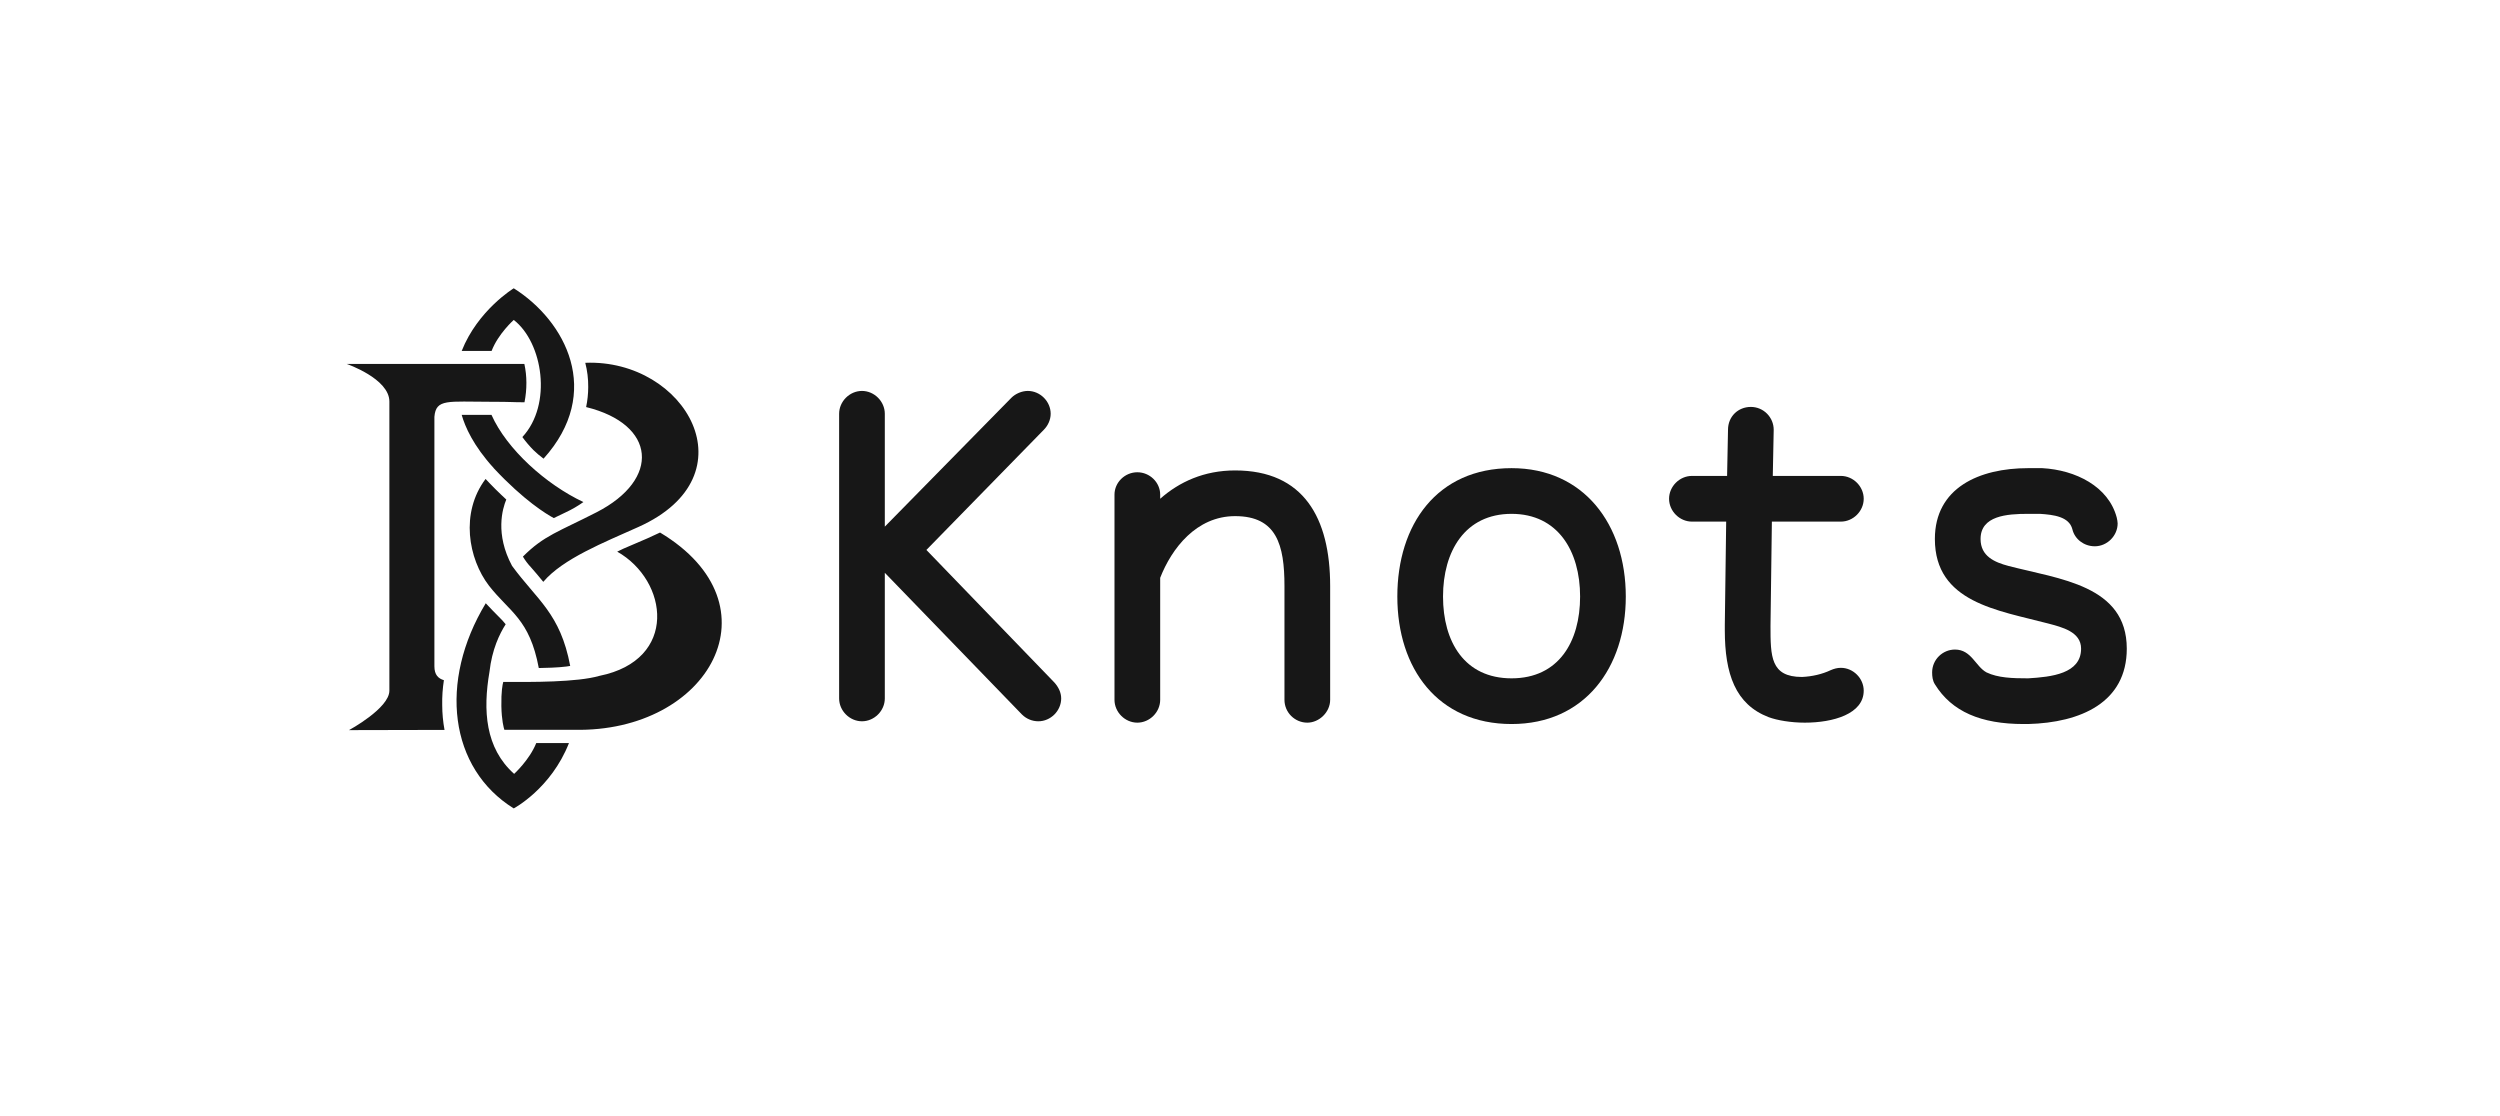
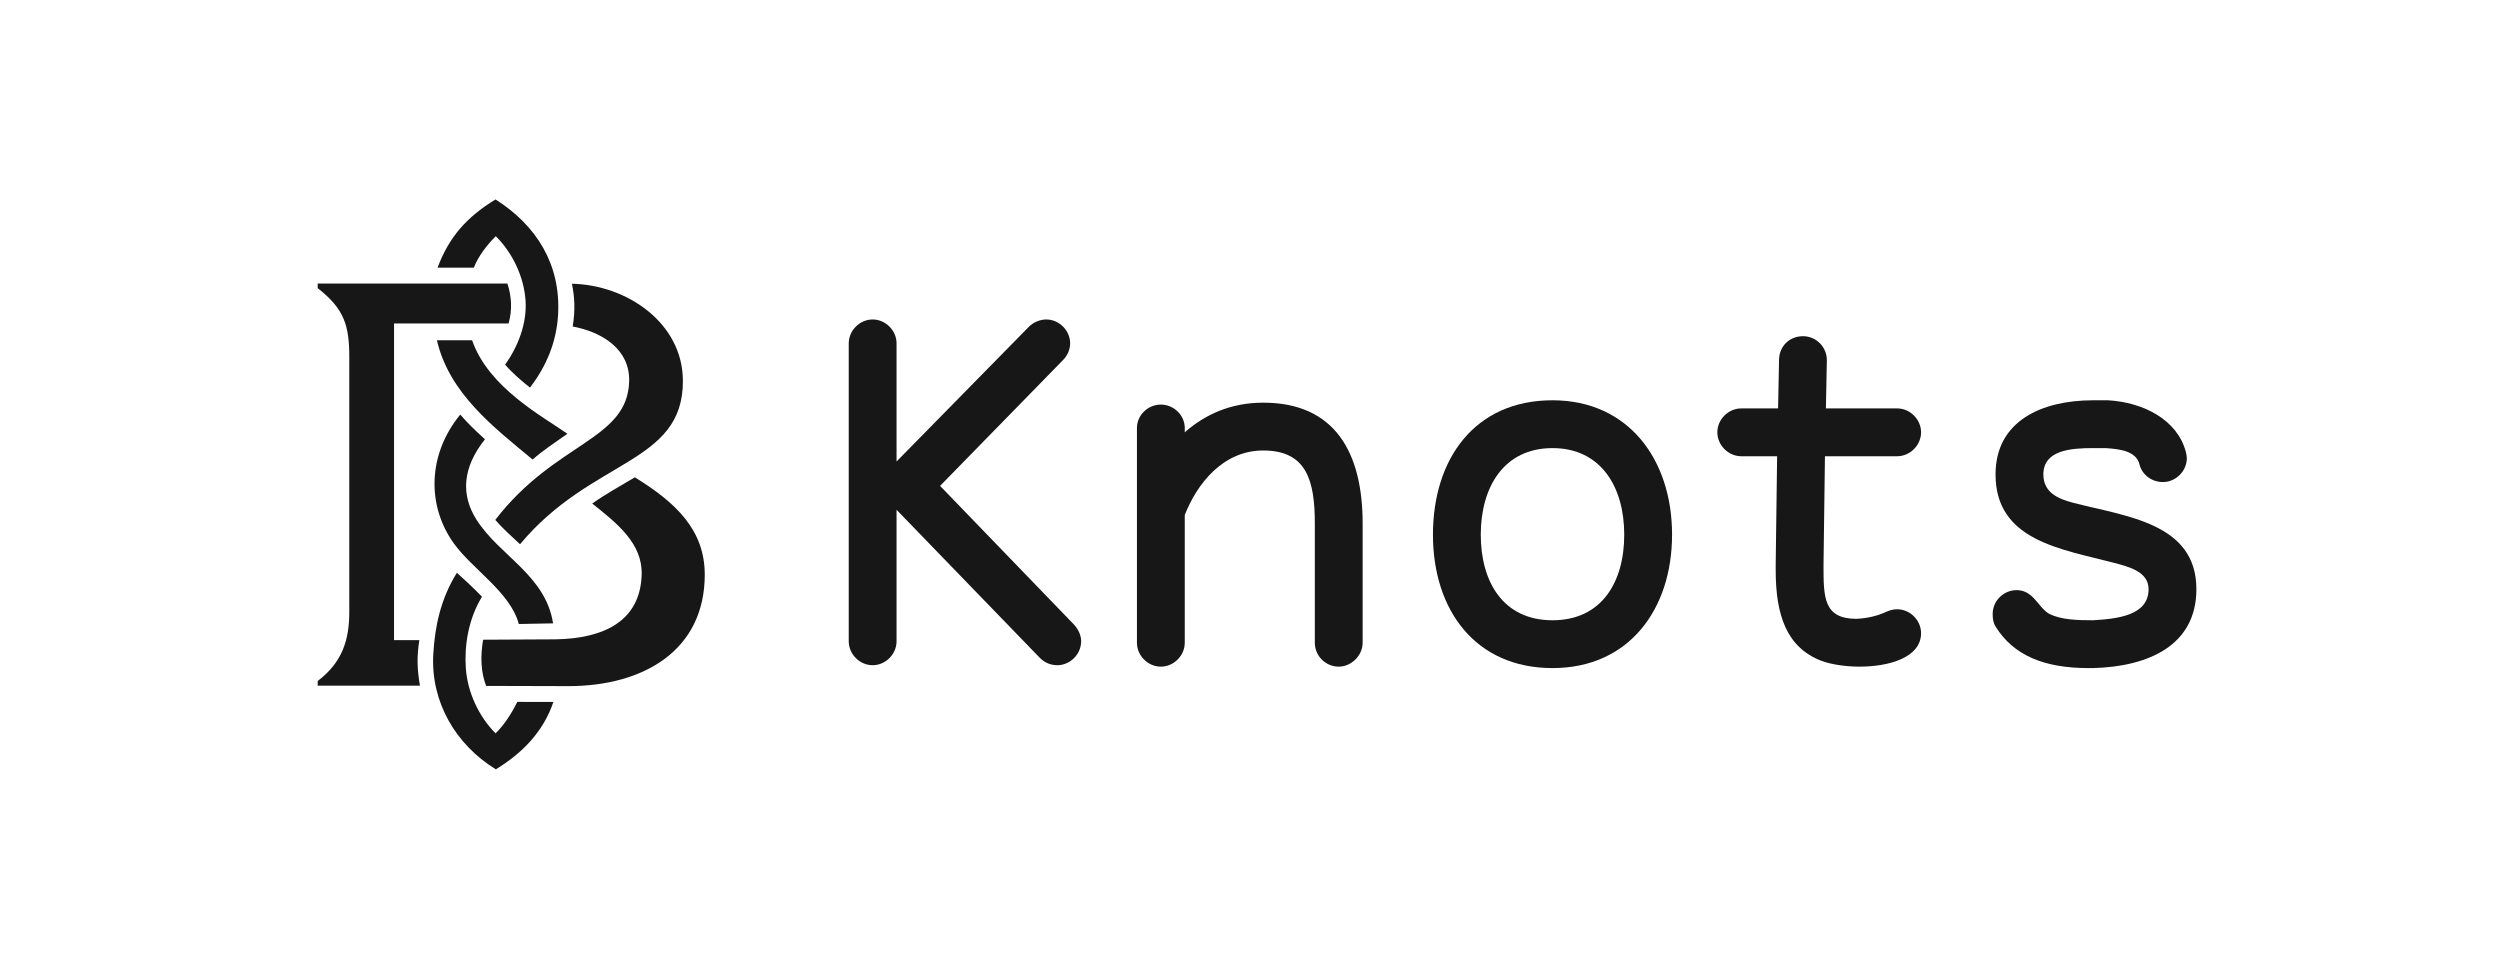
- <svg xmlns="http://www.w3.org/2000/svg" width="1024" height="457" viewBox="0 0 1024 457" fill="none">
-   <path d="M202.259 191.758C193.834 182.508 190.483 174.771 189.108 169.935H201.315C207.571 184.012 223.665 198.46 238.965 205.638C236.675 207.267 234.24 208.682 231.691 209.864C229.183 211.088 227.694 211.798 226.827 212.201C223.77 210.56 214.63 205.019 202.25 191.777L202.259 191.758ZM240.936 158.522C240.928 161.282 240.641 164.034 240.079 166.736C268.768 173.772 270.721 196.31 244.364 209.823C228.734 217.839 222.821 219.306 214.186 227.988C215.12 229.565 216.229 231.034 217.49 232.365C218.866 233.882 220.997 236.458 222.532 238.324C230.526 228.872 247.344 222.203 261.539 215.827C308.449 194.742 280.791 146.939 239.726 148.603C240.562 151.842 240.969 155.177 240.936 158.522ZM232.034 273.004C232.621 272.921 233.125 272.843 233.556 272.765C229.5 251.195 219.993 245.827 209.721 231.755C202.731 218.71 205.82 208.31 207.374 204.606C206.169 203.492 204.496 201.92 202.901 200.33C201.223 198.652 199.875 197.231 198.895 196.177C188.462 210.029 191.808 228.845 200.293 239.91C208.763 250.75 216.908 253.45 220.69 273.627C223.17 273.591 228.693 273.462 232.034 273.004ZM142.951 299.057L182.077 298.97C181.461 295.63 181.145 292.241 181.133 288.845C181.063 285.418 181.293 281.992 181.82 278.605C179.529 277.913 177.929 276.437 177.929 272.921V170.742C178.538 163.243 183.47 164.568 200.893 164.568C210.06 164.568 210.12 164.797 214.832 164.765C215.36 162.129 215.621 159.446 215.611 156.757C215.608 154.168 215.328 151.587 214.777 149.057H209.689C197.056 149.098 156.17 149.057 141.997 149.057C141.997 149.057 159.489 155.08 159.489 164.458V282.9C159.489 290.124 142.951 299.057 142.951 299.057ZM258.996 223.166C256.245 224.275 254.169 225.265 252.812 225.957C273.746 237.806 277.944 270.304 245.515 276.836C236.384 279.485 217.66 279.389 206.137 279.311C205.848 280.342 205.257 283.225 205.362 289.207C205.467 295.074 206.343 298.168 206.586 298.924H235.188C290.678 300.093 319.743 247.752 270.354 218.124C268.556 219.036 261.973 221.969 258.996 223.166ZM201.361 143.74C204.051 136.713 210.432 131.043 210.432 131.043C222.349 140.288 226.364 165.641 213.961 179.016C215.336 180.9 216.848 182.681 218.485 184.342C219.789 185.61 221.176 186.789 222.638 187.871C247.183 160.644 231.636 131.419 210.432 118.085C210.432 118.085 195.727 127.009 189.108 143.754L201.361 143.74ZM219.645 304.37C216.867 311.277 210.592 316.98 210.592 316.98C198.702 306.364 197.79 290.921 200.485 275.209C201.521 265.963 204.61 259.652 207.127 255.696C206.267 254.625 205.337 253.611 204.344 252.661C202.891 251.25 200.618 248.852 198.968 247.092C179.542 279.247 184.03 314.743 210.427 331.125C210.427 331.125 225.7 323.062 233.043 304.37H219.645Z" fill="#171717" />
-   <path d="M343.705 286.082V169.483C343.705 164.43 348.009 160.125 353.063 160.125C358.116 160.125 362.42 164.43 362.42 169.483V215.711L414.263 162.933C415.947 161.248 418.567 160.125 421 160.125C426.053 160.125 430.358 164.43 430.358 169.483C430.358 171.916 429.235 174.349 427.551 176.034L379.452 225.256L431.855 279.531C433.54 281.403 434.663 283.648 434.663 286.082C434.663 291.135 430.358 295.439 425.305 295.439C422.872 295.439 420.439 294.504 418.567 292.632L362.42 234.614V286.082C362.42 291.135 358.116 295.439 353.063 295.439C348.009 295.439 343.705 291.135 343.705 286.082Z" fill="#171717" />
-   <path d="M456.495 286.643V202.61C456.495 197.557 460.8 193.439 465.853 193.439C470.906 193.439 475.211 197.557 475.211 202.61V204.294C483.072 197.37 493.178 192.691 505.905 192.691C533.978 192.691 544.833 212.155 544.833 240.041V286.643C544.833 291.696 540.341 296.001 535.475 296.001C530.422 296.001 526.117 291.883 526.117 286.643V240.041C526.117 223.197 522.936 211.406 505.905 211.406C489.996 211.406 479.89 224.694 475.211 236.672V286.643C475.211 291.696 470.906 296.001 465.853 296.001C460.8 296.001 456.495 291.696 456.495 286.643Z" fill="#171717" />
-   <path d="M572.347 244.346C572.347 214.775 588.629 191.755 619.136 191.755C648.706 191.755 665.925 214.775 665.925 244.346C665.925 273.542 649.081 296.562 619.136 296.562C589.003 296.562 572.347 273.916 572.347 244.346ZM591.062 244.346C591.062 262.874 599.859 277.847 619.136 277.847C638.413 277.847 647.209 262.874 647.209 244.346C647.209 225.63 638.038 210.47 619.136 210.47C600.046 210.47 591.062 225.817 591.062 244.346Z" fill="#171717" />
-   <path d="M683.65 204.294C683.65 199.241 687.954 194.937 693.007 194.937H707.418L707.793 176.034C707.793 170.606 711.91 166.676 717.151 166.676C722.391 166.676 726.508 170.981 726.508 176.034L726.134 194.937H754.02C759.074 194.937 763.378 199.241 763.378 204.294C763.378 209.348 759.074 213.652 754.02 213.652H725.76L725.198 256.324C725.198 268.863 725.198 277.285 738.112 277.285C742.229 277.098 746.347 276.162 749.903 274.478C751.213 273.916 752.523 273.542 754.02 273.542C759.074 273.542 763.378 277.847 763.378 282.9C763.378 292.445 750.839 296.001 739.235 296.001C733.62 296.001 728.006 295.065 724.45 293.755C710.787 288.515 706.483 275.975 706.483 258.195V255.949L707.044 213.652H693.007C687.954 213.652 683.65 209.348 683.65 204.294Z" fill="#171717" />
-   <path d="M791.401 275.414C791.401 270.173 795.706 266.056 800.759 266.056C807.496 266.056 809.181 272.981 813.673 275.414C818.351 277.66 824.34 277.847 830.704 277.847C840.249 277.285 852.414 275.975 852.414 265.681C852.414 258.757 844.553 256.885 838.939 255.388C818.351 249.96 792.524 246.779 792.524 220.764C792.524 199.803 810.678 191.755 830.704 191.755H836.506C850.168 192.504 863.643 199.241 867.012 211.968C867.199 212.903 867.386 213.652 867.386 214.401C867.386 219.454 863.082 223.759 858.029 223.759C853.537 223.759 849.794 220.764 848.858 216.834C847.548 211.593 841.184 210.845 835.57 210.47H830.704C822.095 210.47 811.239 211.219 811.239 220.764C811.239 227.876 817.041 230.309 822.656 231.806C843.43 237.234 871.129 239.667 871.129 265.681C871.129 287.766 852.227 296.001 830.704 296.562H828.832C811.427 296.562 799.449 291.509 792.524 280.28C791.588 278.782 791.401 277.098 791.401 275.414Z" fill="#171717" />
+ <svg xmlns="http://www.w3.org/2000/svg" width="1024" height="397" viewBox="0 0 1024 397" fill="none">
+   <path d="M212.504 255.591C209.052 242.607 193.518 233.213 185.864 222.54C174.802 207.117 175.114 186.168 188.51 169.812C192.404 174.174 193.339 175.034 198.634 179.937C189.417 191.509 188.705 202.637 195.152 212.831C204.531 227.662 223.459 235.569 226.544 255.328C226.544 255.328 219.535 255.483 212.504 255.591Z" fill="#171717" />
+   <path d="M242.588 206.261C252.713 214.361 263.21 222.526 262.827 235.387C262.264 254.301 247.518 261.557 227.479 261.87C225.062 261.907 197.884 262.025 197.884 262.025C196.663 269.219 197.027 275.483 199.127 280.947C199.127 280.947 232.831 281.041 232.746 281.041C263.696 281.041 288.667 266.342 288.667 235.387C288.667 216.957 276.701 205.794 260.034 195.514C253.492 199.408 248.04 202.367 242.588 206.261Z" fill="#171717" />
+   <path d="M212.993 222.928C209.855 219.987 205.672 216.231 202.868 212.959C227.507 180.872 257.104 180.405 257.707 156.111C258.026 143.234 246.938 136.077 234.584 133.731C235.679 126.85 235.366 121.846 234.271 116.217C256.634 116.686 279.715 132.167 279.715 156.111C279.715 190.218 242.42 187.629 212.993 222.928Z" fill="#171717" />
+   <path d="M171.758 262.201H161.395L161.402 132.481C161.402 132.481 192.903 132.481 208.311 132.481C209.875 127.008 209.583 121.397 207.818 116.126H130.126V118.033C141.072 126.538 143.067 133.438 143.067 146.272V250.71C143.067 262.238 140.134 271.346 130.126 278.938V280.845C130.126 280.845 159.12 280.814 172.008 280.845C170.831 273.981 170.714 268.881 171.758 262.201Z" fill="#171717" />
+   <path d="M203.08 96.745C209.975 103.619 214.596 113.357 215.264 123.086C215.899 132.318 212.273 141.823 206.905 149.369C209.962 152.9 213.626 156.007 217.07 158.752C223.846 149.962 227.946 140.053 228.592 128.915C229.779 108.453 219.847 92.397 202.972 81.688C191.164 88.898 183.917 97.057 179.226 109.649C184.138 109.649 189.137 109.638 194.082 109.649C195.802 105.114 199.582 100.14 203.08 96.745Z" fill="#171717" />
+   <path d="M211.89 287.475C209.659 292.032 206.632 296.835 202.991 300.369C196.095 293.495 191.474 283.445 190.806 273.717C190.172 264.484 191.787 253.651 197.416 244.424C193.834 240.686 190.563 237.726 187.136 234.611C180.412 245.401 178.124 256.749 177.478 267.888C176.342 287.475 186.652 305.029 203.098 315.115C214.055 308.424 222.556 299.66 226.682 287.507C221.769 287.507 216.856 287.507 211.911 287.496L211.89 287.475Z" fill="#171717" />
+   <path d="M232.395 177.674C222.473 170.649 200.128 158.919 193.37 139.361H178.952C184.009 161.034 201.887 174.743 218.164 188.228C222.699 184.242 226.453 181.897 232.395 177.674Z" fill="#171717" />
+   <path d="M347.641 262.677V140.646C347.641 135.357 352.147 130.852 357.435 130.852C362.724 130.852 367.229 135.357 367.229 140.646V189.028L421.487 133.79C423.25 132.028 425.992 130.852 428.538 130.852C433.827 130.852 438.332 135.357 438.332 140.646C438.332 143.193 437.157 145.739 435.394 147.502L385.054 199.017L439.899 255.822C441.662 257.78 442.837 260.131 442.837 262.677C442.837 267.966 438.332 272.471 433.044 272.471C430.497 272.471 427.951 271.492 425.992 269.533L367.229 208.811V262.677C367.229 267.966 362.724 272.471 357.435 272.471C352.147 272.471 347.641 267.966 347.641 262.677Z" fill="#171717" />
+   <path d="M465.688 263.265V175.316C465.688 170.028 470.193 165.718 475.482 165.718C480.77 165.718 485.275 170.028 485.275 175.316V177.079C493.502 169.832 504.079 164.935 517.399 164.935C546.781 164.935 558.141 185.306 558.141 214.492V263.265C558.141 268.554 553.44 273.059 548.348 273.059C543.059 273.059 538.554 268.749 538.554 263.265V214.492C538.554 196.863 535.224 184.522 517.399 184.522C500.75 184.522 490.172 198.43 485.275 210.966V263.265C485.275 268.554 480.77 273.059 475.482 273.059C470.193 273.059 465.688 268.554 465.688 263.265Z" fill="#171717" />
+   <path d="M586.937 218.997C586.937 188.048 603.978 163.955 635.906 163.955C666.855 163.955 684.875 188.048 684.875 218.997C684.875 249.553 667.246 273.646 635.906 273.646C604.37 273.646 586.937 249.945 586.937 218.997ZM606.525 218.997C606.525 238.389 615.731 254.059 635.906 254.059C656.081 254.059 665.288 238.389 665.288 218.997C665.288 199.409 655.69 183.543 635.906 183.543C615.927 183.543 606.525 199.605 606.525 218.997Z" fill="#171717" />
+   <path d="M703.426 177.079C703.426 171.79 707.931 167.285 713.22 167.285H728.302L728.694 147.502C728.694 141.821 733.003 137.708 738.488 137.708C743.973 137.708 748.282 142.213 748.282 147.502L747.89 167.285H777.076C782.364 167.285 786.869 171.79 786.869 177.079C786.869 182.368 782.364 186.873 777.076 186.873H747.498L746.911 231.533C746.911 244.657 746.911 253.471 760.426 253.471C764.735 253.275 769.045 252.296 772.766 250.533C774.137 249.945 775.509 249.554 777.076 249.554C782.364 249.554 786.869 254.059 786.869 259.347C786.869 269.337 773.746 273.059 761.601 273.059C755.725 273.059 749.849 272.079 746.127 270.708C731.828 265.224 727.323 252.1 727.323 233.492V231.141L727.911 186.873H713.22C707.931 186.873 703.426 182.368 703.426 177.079Z" fill="#171717" />
+   <path d="M816.198 251.512C816.198 246.028 820.703 241.718 825.992 241.718C833.043 241.718 834.806 248.966 839.507 251.512C844.404 253.863 850.672 254.059 857.332 254.059C867.322 253.471 880.054 252.1 880.054 241.327C880.054 234.079 871.827 232.12 865.951 230.553C844.404 224.873 817.373 221.543 817.373 194.316C817.373 172.378 836.373 163.955 857.332 163.955H863.404C877.703 164.739 891.806 171.791 895.332 185.11C895.528 186.089 895.724 186.873 895.724 187.657C895.724 192.945 891.219 197.45 885.93 197.45C881.229 197.45 877.312 194.316 876.332 190.203C874.961 184.718 868.301 183.935 862.425 183.543H857.332C848.322 183.543 836.961 184.327 836.961 194.316C836.961 201.76 843.033 204.306 848.909 205.873C870.652 211.553 899.641 214.1 899.641 241.327C899.641 264.44 879.858 273.059 857.332 273.646H855.373C837.157 273.646 824.621 268.358 817.373 256.605C816.394 255.038 816.198 253.275 816.198 251.512Z" fill="#171717" />
</svg>
